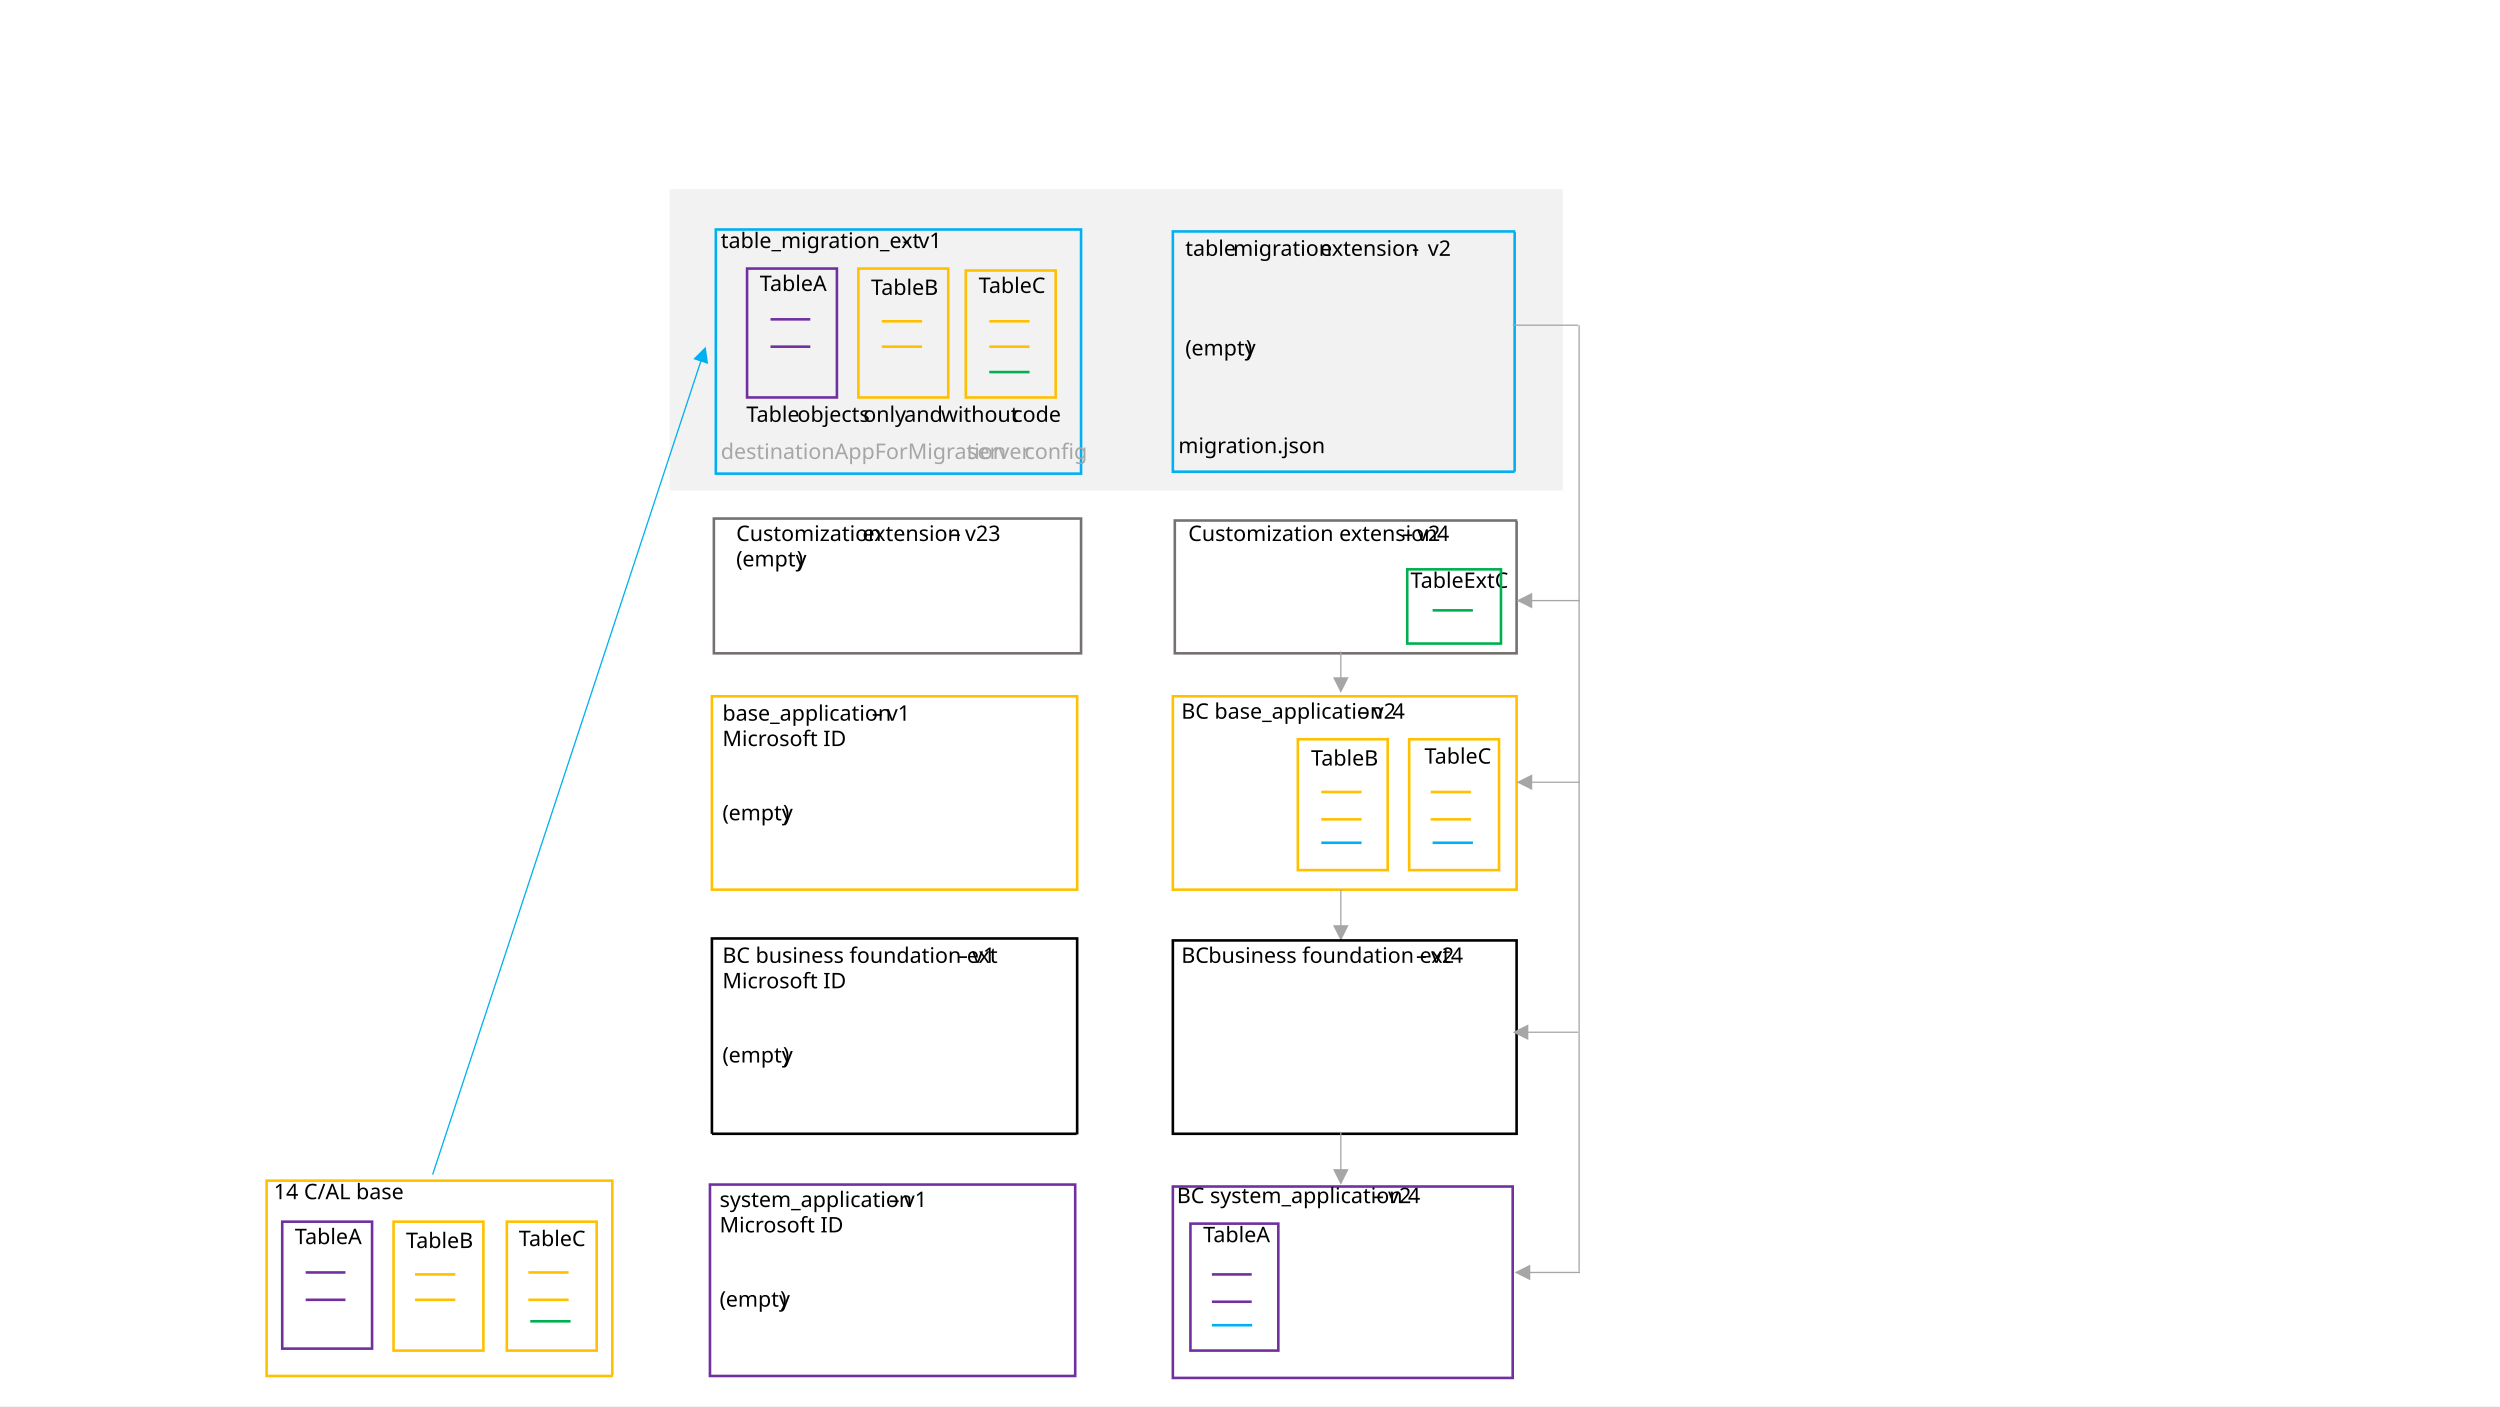
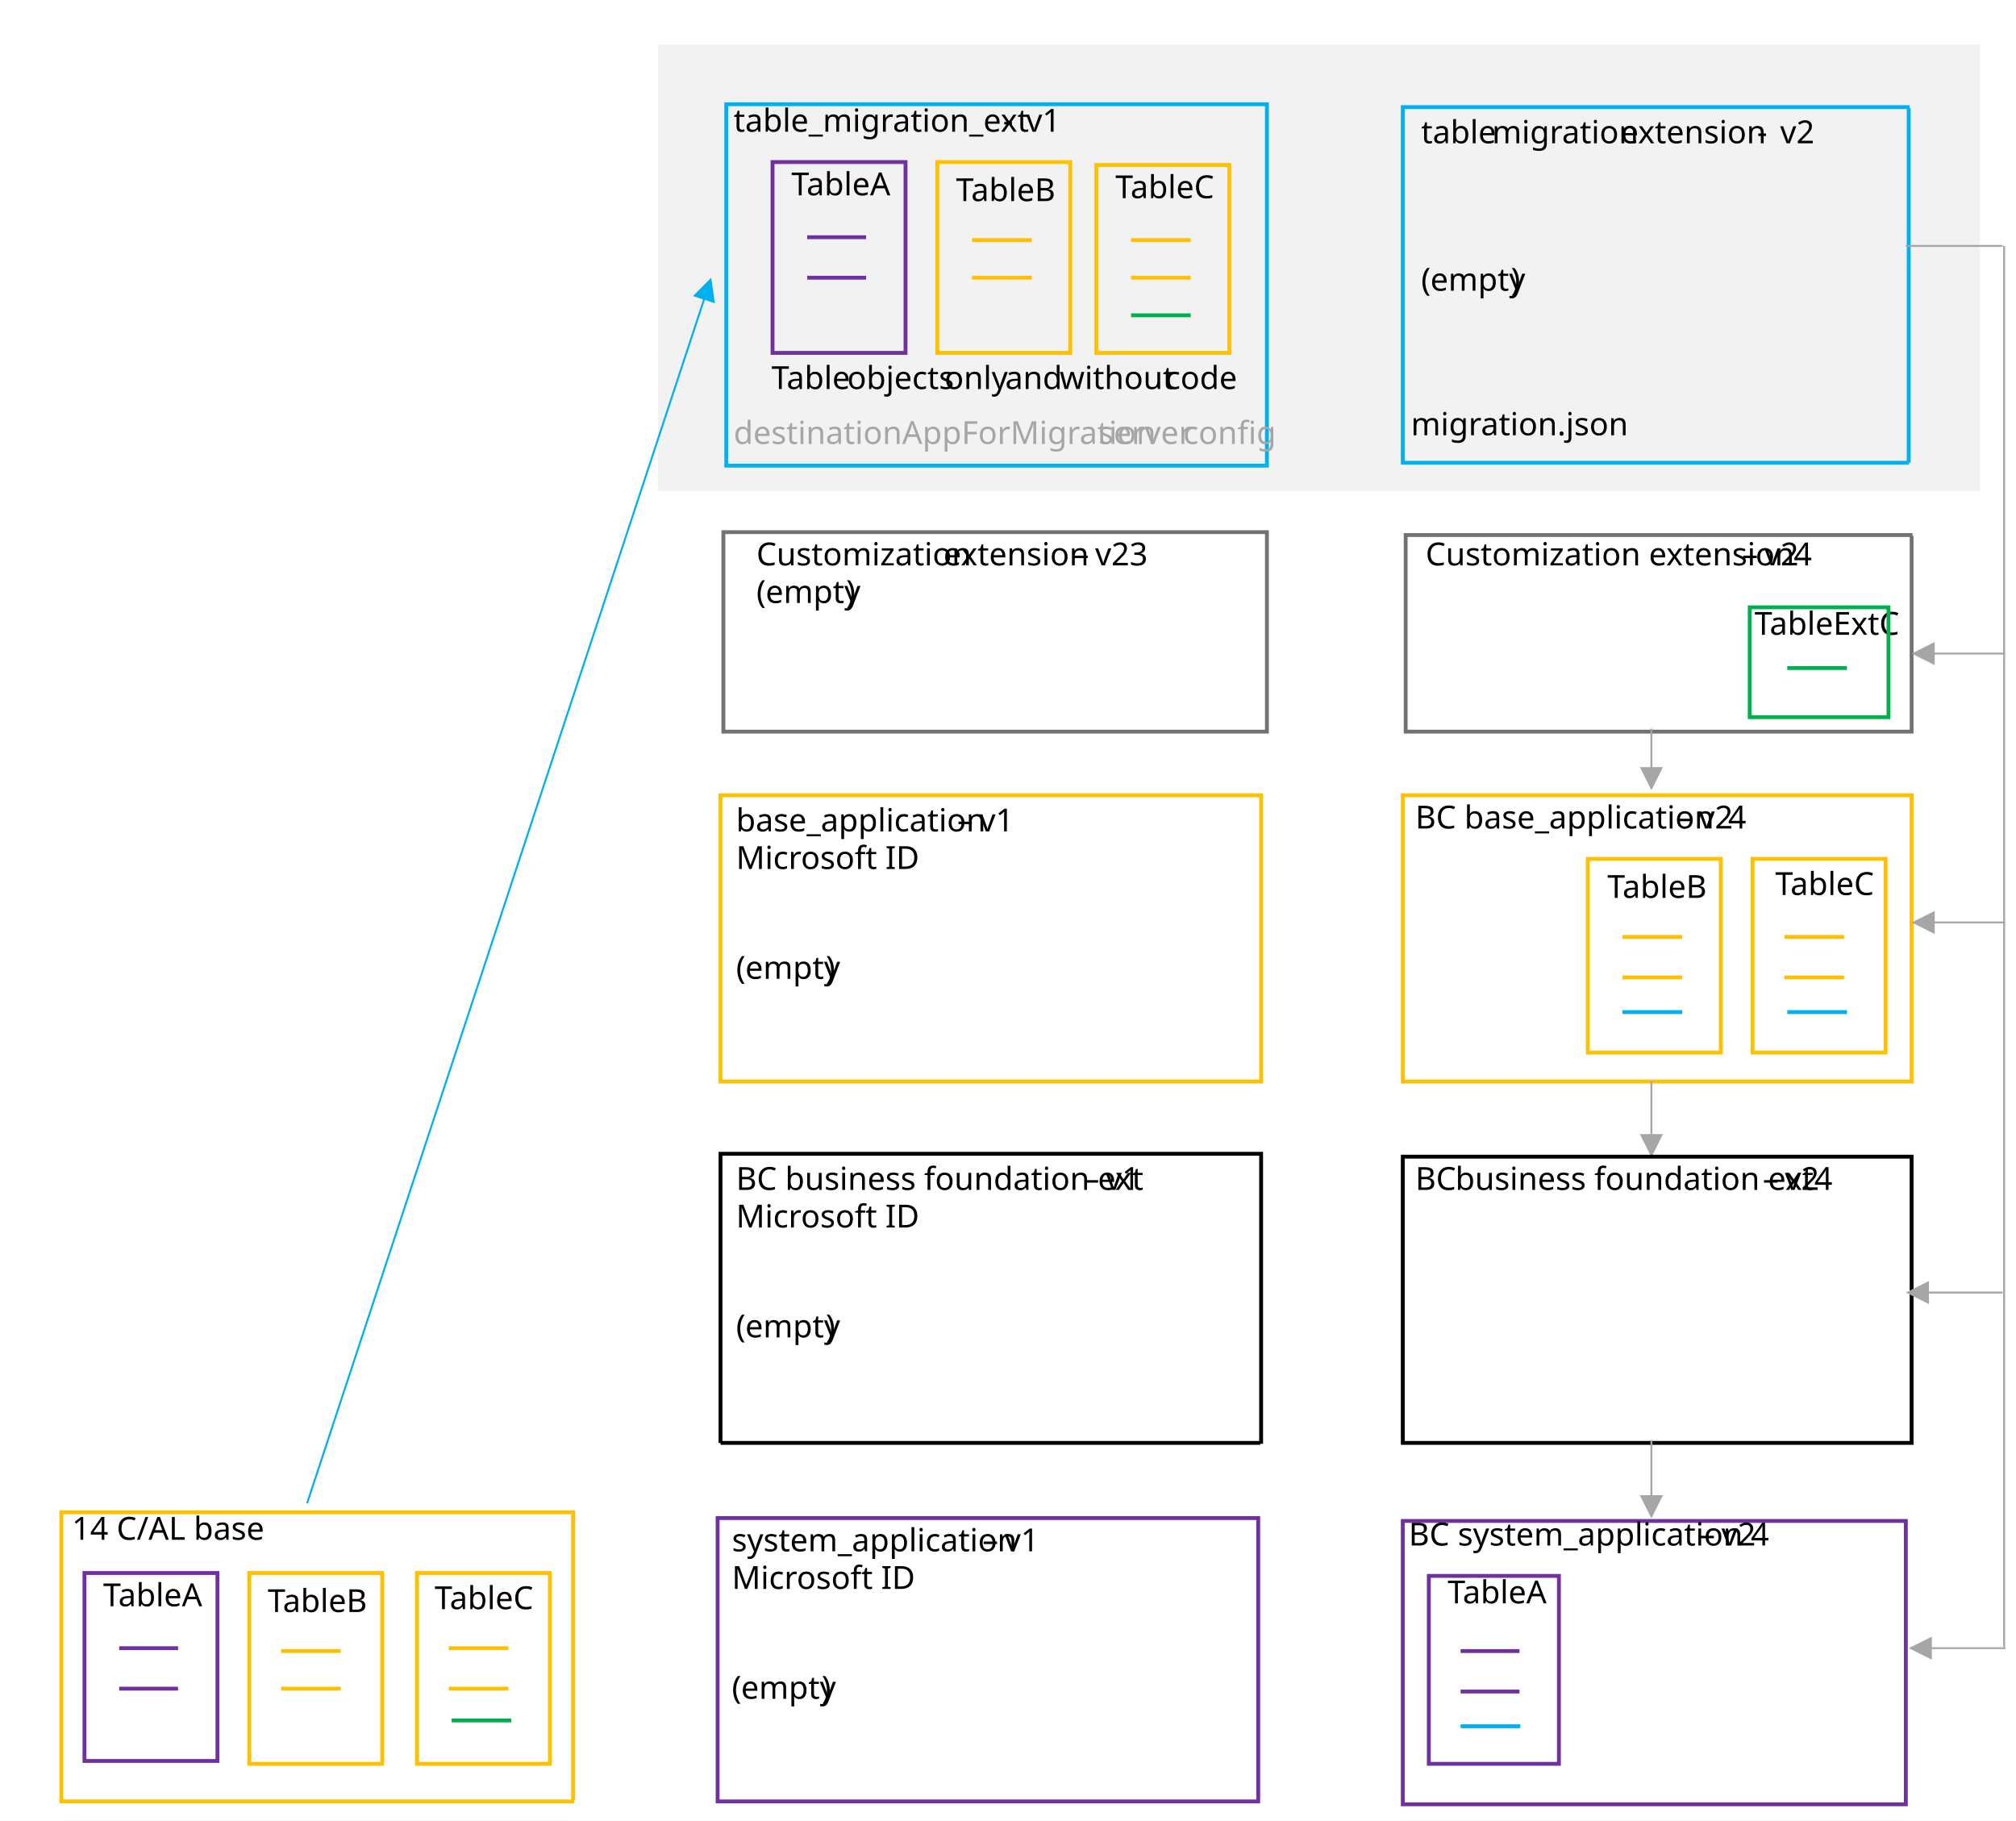
- <svg xmlns="http://www.w3.org/2000/svg" width="1280" height="720" overflow="hidden">
-   <g>
-     <rect x="0" y="0" width="1280" height="720" fill="#FFFFFF" />
-     <rect x="343.5" y="97.5" width="456" height="153" stroke="#F2F2F2" stroke-width="1.333" stroke-miterlimit="8" fill="#F2F2F2" />
-     <rect x="364.5" y="356.5" width="187" height="99" stroke="#FFC000" stroke-width="1.333" stroke-linecap="square" stroke-miterlimit="8" stroke-dasharray="4 1.333" fill="none" />
-     <rect x="600.5" y="607.5" width="174" height="98" stroke="#7030A0" stroke-width="1.333" stroke-linecap="square" stroke-miterlimit="8" stroke-dasharray="4 1.333" fill="none" />
-     <rect x="609.5" y="626.5" width="45" height="65" stroke="#7030A0" stroke-width="1.333" stroke-miterlimit="8" fill="none" />
-     <path d="M620.5 652.5 640.869 652.5" stroke="#7030A0" stroke-width="1.333" stroke-miterlimit="8" fill="none" fill-rule="evenodd" />
-     <path d="M620.5 666.5 640.869 666.5" stroke="#7030A0" stroke-width="1.333" stroke-miterlimit="8" fill="none" fill-rule="evenodd" />
-     <rect x="664.5" y="378.5" width="46" height="67" stroke="#FFC000" stroke-width="1.333" stroke-miterlimit="8" fill="none" />
-     <path d="M676.5 405.5 697.131 405.5" stroke="#FFC000" stroke-width="1.333" stroke-miterlimit="8" fill="none" fill-rule="evenodd" />
-     <path d="M676.5 419.5 697.131 419.5" stroke="#FFC000" stroke-width="1.333" stroke-miterlimit="8" fill="none" fill-rule="evenodd" />
-     <text font-family="Calibri,Calibri_MSFontService,sans-serif" font-weight="400" font-size="11" transform="translate(602.552 616)">BC system_application</text>
-     <text font-family="Calibri,Calibri_MSFontService,sans-serif" font-weight="400" font-size="11" transform="translate(703.052 616)">–</text>
-     <text font-family="Calibri,Calibri_MSFontService,sans-serif" font-weight="400" font-size="11" transform="translate(710.718 616)">v2</text>
-     <text font-family="Calibri,Calibri_MSFontService,sans-serif" font-weight="400" font-size="11" transform="translate(720.885 616)">4</text>
-     <rect x="600.5" y="356.5" width="176" height="99" stroke="#FFC000" stroke-width="1.333" stroke-linecap="square" stroke-miterlimit="8" stroke-dasharray="4 1.333" fill="none" />
-     <path d="M676.5 431.5 697.131 431.5" stroke="#00B0F0" stroke-width="1.333" stroke-miterlimit="8" fill="none" fill-rule="evenodd" />
-     <text font-family="Calibri,Calibri_MSFontService,sans-serif" font-weight="400" font-size="11" transform="translate(671.265 392)">TableB</text>
-     <text font-family="Calibri,Calibri_MSFontService,sans-serif" font-weight="400" font-size="11" transform="translate(616.013 636)">TableA</text>
-     <path d="M620.5 678.5 641.131 678.5" stroke="#00B0F0" stroke-width="1.333" stroke-miterlimit="8" fill="none" fill-rule="evenodd" />
-     <text font-family="Calibri,Calibri_MSFontService,sans-serif" font-weight="400" font-size="11" transform="translate(722.18 301)">TableExtC</text>
-     <rect x="721.5" y="378.5" width="46" height="67" stroke="#FFC000" stroke-width="1.333" stroke-miterlimit="8" fill="none" />
-     <path d="M732.5 405.5 753.131 405.5" stroke="#FFC000" stroke-width="1.333" stroke-miterlimit="8" fill="none" fill-rule="evenodd" />
-     <path d="M732.5 419.5 753.131 419.5" stroke="#FFC000" stroke-width="1.333" stroke-miterlimit="8" fill="none" fill-rule="evenodd" />
-     <text font-family="Calibri,Calibri_MSFontService,sans-serif" font-weight="400" font-size="11" transform="translate(729.344 391)">TableC</text>
-     <path d="M733.5 431.5 754.131 431.5" stroke="#00B0F0" stroke-width="1.333" stroke-miterlimit="8" fill="none" fill-rule="evenodd" />
-     <path d="M686.833 455.5 686.833 475.033 686.167 475.033 686.167 455.5ZM690.5 473.7 686.5 481.7 682.5 473.7Z" fill="#A6A6A6" />
-     <rect x="366.5" y="117.5" width="187" height="125" stroke="#00B0F0" stroke-width="1.333" stroke-linecap="square" stroke-miterlimit="8" stroke-dasharray="4 1.333" fill="none" />
-     <rect x="382.5" y="137.5" width="46" height="66" stroke="#7030A0" stroke-width="1.333" stroke-miterlimit="8" fill="none" />
-     <path d="M394.5 163.5 414.869 163.5" stroke="#7030A0" stroke-width="1.333" stroke-miterlimit="8" fill="none" fill-rule="evenodd" />
-     <path d="M394.5 177.5 414.869 177.5" stroke="#7030A0" stroke-width="1.333" stroke-miterlimit="8" fill="none" fill-rule="evenodd" />
-     <rect x="439.5" y="137.5" width="46" height="66" stroke="#FFC000" stroke-width="1.333" stroke-miterlimit="8" fill="none" />
-     <path d="M451.5 164.5 472.131 164.5" stroke="#FFC000" stroke-width="1.333" stroke-miterlimit="8" fill="none" fill-rule="evenodd" />
-     <path d="M451.5 177.5 472.131 177.5" stroke="#FFC000" stroke-width="1.333" stroke-miterlimit="8" fill="none" fill-rule="evenodd" />
-     <text font-family="Calibri,Calibri_MSFontService,sans-serif" font-weight="400" font-size="11" transform="translate(369.044 127)">table_migration_ext</text>
-     <text font-family="Calibri,Calibri_MSFontService,sans-serif" font-weight="400" font-size="11" transform="translate(462.211 127)">-</text>
-     <text font-family="Calibri,Calibri_MSFontService,sans-serif" font-weight="400" font-size="11" transform="translate(470.211 127)">v1</text>
-     <text font-family="Calibri,Calibri_MSFontService,sans-serif" font-weight="400" font-size="11" transform="translate(389.02 149)">TableA</text>
-     <text font-family="Calibri,Calibri_MSFontService,sans-serif" font-weight="400" font-size="11" transform="translate(445.967 151)">TableB</text>
-     <rect x="494.5" y="138.5" width="46" height="65" stroke="#FFC000" stroke-width="1.333" stroke-miterlimit="8" fill="none" />
-     <path d="M506.5 164.5 527.131 164.5" stroke="#FFC000" stroke-width="1.333" stroke-miterlimit="8" fill="none" fill-rule="evenodd" />
-     <path d="M506.5 177.5 527.131 177.5" stroke="#FFC000" stroke-width="1.333" stroke-miterlimit="8" fill="none" fill-rule="evenodd" />
-     <path d="M506.5 190.5 527.131 190.5" stroke="#00B050" stroke-width="1.333" stroke-miterlimit="8" fill="none" fill-rule="evenodd" />
-     <text font-family="Calibri,Calibri_MSFontService,sans-serif" font-weight="400" font-size="11" transform="translate(501.089 150)">TableC</text>
-     <text font-family="Calibri,Calibri_MSFontService,sans-serif" font-weight="400" font-size="11" transform="translate(603.311 232)">migration.json</text>
-     <path d="M0.317-0.104 138.018 417.463 137.385 417.672-0.317 0.104ZM141.084 415.05 139.79 423.9 133.486 417.556Z" fill="#00B0F0" transform="matrix(1 0 0 -1 221.5 601.4)" />
-     <text font-family="Calibri,Calibri_MSFontService,sans-serif" font-weight="400" font-size="11" transform="translate(382.14 216)">Table</text>
-     <text font-family="Calibri,Calibri_MSFontService,sans-serif" font-weight="400" font-size="11" transform="translate(408.307 216)">objects</text>
-     <text font-family="Calibri,Calibri_MSFontService,sans-serif" font-weight="400" font-size="11" transform="translate(441.974 216)">only</text>
-     <text font-family="Calibri,Calibri_MSFontService,sans-serif" font-weight="400" font-size="11" transform="translate(462.974 216)">and</text>
-     <text font-family="Calibri,Calibri_MSFontService,sans-serif" font-weight="400" font-size="11" transform="translate(481.807 216)">without</text>
-     <text font-family="Calibri,Calibri_MSFontService,sans-serif" font-weight="400" font-size="11" transform="translate(518.307 216)">code</text>
-     <rect x="600.5" y="118.5" width="175" height="123" stroke="#00B0F0" stroke-width="1.333" stroke-linecap="square" stroke-miterlimit="8" stroke-dasharray="4 1.333" fill="none" />
-     <rect x="363.5" y="606.5" width="187" height="98" stroke="#7030A0" stroke-width="1.333" stroke-linecap="square" stroke-miterlimit="8" stroke-dasharray="4 1.333" fill="none" />
-     <text font-family="Calibri,Calibri_MSFontService,sans-serif" font-weight="400" font-size="11" transform="translate(368.435 618)">system_application</text>
-     <text font-family="Calibri,Calibri_MSFontService,sans-serif" font-weight="400" font-size="11" transform="translate(455.101 618)">–</text>
-     <text font-family="Calibri,Calibri_MSFontService,sans-serif" font-weight="400" font-size="11" transform="translate(462.768 618)">v1</text>
-     <text font-family="Calibri,Calibri_MSFontService,sans-serif" font-weight="400" font-size="11" transform="translate(368.435 631)">Microsoft ID</text>
-     <text font-family="Calibri,Calibri_MSFontService,sans-serif" font-weight="400" font-size="11" transform="translate(368.435 669)">(</text>
-     <text font-family="Calibri,Calibri_MSFontService,sans-serif" font-weight="400" font-size="11" transform="translate(371.601 669)">empty</text>
-     <text font-family="Calibri,Calibri_MSFontService,sans-serif" font-weight="400" font-size="11" transform="translate(399.435 669)">)</text>
-     <text fill="#A6A6A6" font-family="Calibri,Calibri_MSFontService,sans-serif" font-weight="400" font-size="11" transform="translate(369.04 235)">destinationAppForMigration</text>
-     <text fill="#A6A6A6" font-family="Calibri,Calibri_MSFontService,sans-serif" font-weight="400" font-size="11" transform="translate(495.207 235)">server</text>
-     <text fill="#A6A6A6" font-family="Calibri,Calibri_MSFontService,sans-serif" font-weight="400" font-size="11" transform="translate(524.54 235)">config</text>
-     <rect x="136.5" y="604.5" width="177" height="100" stroke="#FFC000" stroke-width="1.333" stroke-linecap="square" stroke-miterlimit="8" stroke-dasharray="4 1.333" fill="none" />
-     <rect x="144.5" y="625.5" width="46" height="65" stroke="#7030A0" stroke-width="1.333" stroke-miterlimit="8" fill="none" />
-     <path d="M156.5 651.5 176.869 651.5" stroke="#7030A0" stroke-width="1.333" stroke-miterlimit="8" fill="none" fill-rule="evenodd" />
-     <path d="M156.5 665.5 176.869 665.5" stroke="#7030A0" stroke-width="1.333" stroke-miterlimit="8" fill="none" fill-rule="evenodd" />
-     <rect x="201.5" y="625.5" width="46" height="66" stroke="#FFC000" stroke-width="1.333" stroke-miterlimit="8" fill="none" />
-     <path d="M212.5 652.5 233.131 652.5" stroke="#FFC000" stroke-width="1.333" stroke-miterlimit="8" fill="none" fill-rule="evenodd" />
-     <path d="M212.5 665.5 233.131 665.5" stroke="#FFC000" stroke-width="1.333" stroke-miterlimit="8" fill="none" fill-rule="evenodd" />
-     <text font-family="Calibri,Calibri_MSFontService,sans-serif" font-weight="400" font-size="11" transform="translate(140.16 614)">14 C/AL base</text>
-     <text font-family="Calibri,Calibri_MSFontService,sans-serif" font-weight="400" font-size="11" transform="translate(150.971 637)">TableA</text>
-     <text font-family="Calibri,Calibri_MSFontService,sans-serif" font-weight="400" font-size="11" transform="translate(207.88 639)">TableB</text>
-     <rect x="259.5" y="625.5" width="46" height="66" stroke="#FFC000" stroke-width="1.333" stroke-miterlimit="8" fill="none" />
-     <path d="M270.5 651.5 291.131 651.5" stroke="#FFC000" stroke-width="1.333" stroke-miterlimit="8" fill="none" fill-rule="evenodd" />
-     <path d="M270.5 665.5 291.131 665.5" stroke="#FFC000" stroke-width="1.333" stroke-miterlimit="8" fill="none" fill-rule="evenodd" />
-     <path d="M271.5 676.5 292.131 676.5" stroke="#00B050" stroke-width="1.333" stroke-miterlimit="8" fill="none" fill-rule="evenodd" />
-     <text font-family="Calibri,Calibri_MSFontService,sans-serif" font-weight="400" font-size="11" transform="translate(265.616 638)">TableC</text>
-     <text font-family="Calibri,Calibri_MSFontService,sans-serif" font-weight="400" font-size="11" transform="translate(369.887 369)">base_application</text>
-     <text font-family="Calibri,Calibri_MSFontService,sans-serif" font-weight="400" font-size="11" transform="translate(446.387 369)">–</text>
-     <text font-family="Calibri,Calibri_MSFontService,sans-serif" font-weight="400" font-size="11" transform="translate(454.054 369)">v1</text>
-     <text font-family="Calibri,Calibri_MSFontService,sans-serif" font-weight="400" font-size="11" transform="translate(369.887 382)">Microsoft ID</text>
-     <text font-family="Calibri,Calibri_MSFontService,sans-serif" font-weight="400" font-size="11" transform="translate(369.887 420)">(</text>
-     <text font-family="Calibri,Calibri_MSFontService,sans-serif" font-weight="400" font-size="11" transform="translate(373.054 420)">empty</text>
-     <text font-family="Calibri,Calibri_MSFontService,sans-serif" font-weight="400" font-size="11" transform="translate(400.887 420)">)</text>
-     <text font-family="Calibri,Calibri_MSFontService,sans-serif" font-weight="400" font-size="11" transform="translate(606.863 131)">table</text>
-     <text font-family="Calibri,Calibri_MSFontService,sans-serif" font-weight="400" font-size="11" transform="translate(631.363 131)">migration</text>
-     <text font-family="Calibri,Calibri_MSFontService,sans-serif" font-weight="400" font-size="11" transform="translate(675.863 131)">extension</text>
-     <text font-family="Calibri,Calibri_MSFontService,sans-serif" font-weight="400" font-size="11" transform="translate(723.029 131)">-</text>
-     <text font-family="Calibri,Calibri_MSFontService,sans-serif" font-weight="400" font-size="11" transform="translate(731.029 131)">v2</text>
-     <text font-family="Calibri,Calibri_MSFontService,sans-serif" font-weight="400" font-size="11" transform="translate(606.863 182)">(</text>
-     <text font-family="Calibri,Calibri_MSFontService,sans-serif" font-weight="400" font-size="11" transform="translate(610.029 182)">empty</text>
-     <text font-family="Calibri,Calibri_MSFontService,sans-serif" font-weight="400" font-size="11" transform="translate(637.863 182)">)</text>
-     <text font-family="Calibri,Calibri_MSFontService,sans-serif" font-weight="400" font-size="11" transform="translate(604.835 368)">BC base_application</text>
-     <text font-family="Calibri,Calibri_MSFontService,sans-serif" font-weight="400" font-size="11" transform="translate(695.168 368)">–</text>
-     <text font-family="Calibri,Calibri_MSFontService,sans-serif" font-weight="400" font-size="11" transform="translate(702.835 368)">v2</text>
-     <text font-family="Calibri,Calibri_MSFontService,sans-serif" font-weight="400" font-size="11" transform="translate(713.001 368)">4</text>
-     <rect x="601.5" y="266.5" width="175" height="68" stroke="#767171" stroke-width="1.333" stroke-linecap="square" stroke-miterlimit="8" stroke-dasharray="4 1.333" fill="none" />
-     <rect x="720.5" y="291.5" width="48" height="38" stroke="#00B050" stroke-width="1.333" stroke-linecap="square" stroke-miterlimit="8" stroke-dasharray="4 1.333" fill="none" />
-     <path d="M733.5 312.5 754.131 312.5" stroke="#00B050" stroke-width="1.333" stroke-miterlimit="8" fill="none" fill-rule="evenodd" />
-     <text font-family="Calibri,Calibri_MSFontService,sans-serif" font-weight="400" font-size="11" transform="translate(608.386 277)">Customization extension</text>
-     <text font-family="Calibri,Calibri_MSFontService,sans-serif" font-weight="400" font-size="11" transform="translate(717.886 277)">–</text>
-     <text font-family="Calibri,Calibri_MSFontService,sans-serif" font-weight="400" font-size="11" transform="translate(725.553 277)">v2</text>
-     <text font-family="Calibri,Calibri_MSFontService,sans-serif" font-weight="400" font-size="11" transform="translate(735.72 277)">4</text>
-     <path d="M1.04552e-06-0.333 26.805-0.333 26.805 0.333-1.04552e-06 0.333ZM25.472-4 33.472 0 25.472 4Z" fill="#A6A6A6" transform="matrix(-1 0 0 1 808.972 651.5)" />
-     <path d="M1.08238e-06-0.333 25.666-0.333 25.666 0.333-1.08238e-06 0.333ZM24.332-4 32.332 0 24.332 4Z" fill="#A6A6A6" transform="matrix(-1 0 0 1 808.832 400.5)" />
-     <path d="M0 0 33.472 0" stroke="#A6A6A6" stroke-width="0.667" stroke-miterlimit="8" fill="none" fill-rule="evenodd" transform="matrix(-1 0 0 1 807.972 166.5)" />
-     <path d="M0 0 0 484.622" stroke="#A6A6A6" stroke-width="0.667" stroke-miterlimit="8" fill="none" fill-rule="evenodd" transform="matrix(1 0 0 -1 808.5 651.122)" />
-     <path d="M686.833 333.5 686.833 348.104 686.167 348.104 686.167 333.5ZM690.5 346.771 686.5 354.771 682.5 346.771Z" fill="#A6A6A6" />
-     <rect x="365.5" y="265.5" width="188" height="69" stroke="#767171" stroke-width="1.333" stroke-linecap="square" stroke-miterlimit="8" stroke-dasharray="4 1.333" fill="none" />
-     <text font-family="Calibri,Calibri_MSFontService,sans-serif" font-weight="400" font-size="11" transform="translate(376.926 277)">Customization</text>
-     <text font-family="Calibri,Calibri_MSFontService,sans-serif" font-weight="400" font-size="11" transform="translate(441.593 277)">extension</text>
-     <text font-family="Calibri,Calibri_MSFontService,sans-serif" font-weight="400" font-size="11" transform="translate(486.426 277)">–</text>
-     <text font-family="Calibri,Calibri_MSFontService,sans-serif" font-weight="400" font-size="11" transform="translate(494.093 277)">v23</text>
-     <text font-family="Calibri,Calibri_MSFontService,sans-serif" font-weight="400" font-size="11" transform="translate(376.926 290)">(</text>
-     <text font-family="Calibri,Calibri_MSFontService,sans-serif" font-weight="400" font-size="11" transform="translate(380.093 290)">empty</text>
-     <text font-family="Calibri,Calibri_MSFontService,sans-serif" font-weight="400" font-size="11" transform="translate(407.926 290)">)</text>
-     <path d="M1.08238e-06-0.333 25.666-0.333 25.666 0.333-1.08238e-06 0.333ZM24.332-4 32.332 0 24.332 4Z" fill="#A6A6A6" transform="matrix(-1 0 0 1 808.832 307.5)" />
-     <rect x="364.5" y="480.5" width="187" height="100" stroke="#000000" stroke-width="1.333" stroke-linecap="square" stroke-miterlimit="8" stroke-dasharray="4 1.333" fill="none" />
-     <rect x="600.5" y="481.5" width="176" height="99" stroke="#000000" stroke-width="1.333" stroke-linecap="square" stroke-miterlimit="8" stroke-dasharray="4 1.333" fill="none" />
-     <text font-family="Calibri,Calibri_MSFontService,sans-serif" font-weight="400" font-size="11" transform="translate(369.887 493)">BC business foundation ext</text>
-     <text font-family="Calibri,Calibri_MSFontService,sans-serif" font-weight="400" font-size="11" transform="translate(490.054 493)">–</text>
-     <text font-family="Calibri,Calibri_MSFontService,sans-serif" font-weight="400" font-size="11" transform="translate(497.721 493)">v1</text>
-     <text font-family="Calibri,Calibri_MSFontService,sans-serif" font-weight="400" font-size="11" transform="translate(369.887 506)">Microsoft ID</text>
-     <text font-family="Calibri,Calibri_MSFontService,sans-serif" font-weight="400" font-size="11" transform="translate(369.887 544)">(</text>
-     <text font-family="Calibri,Calibri_MSFontService,sans-serif" font-weight="400" font-size="11" transform="translate(373.054 544)">empty</text>
-     <text font-family="Calibri,Calibri_MSFontService,sans-serif" font-weight="400" font-size="11" transform="translate(400.887 544)">)</text>
-     <text font-family="Calibri,Calibri_MSFontService,sans-serif" font-weight="400" font-size="11" transform="translate(604.835 493)">BC</text>
-     <text font-family="Calibri,Calibri_MSFontService,sans-serif" font-weight="400" font-size="11" transform="translate(618.668 493)">business foundation ext</text>
-     <text font-family="Calibri,Calibri_MSFontService,sans-serif" font-weight="400" font-size="11" transform="translate(725.001 493)">–</text>
-     <text font-family="Calibri,Calibri_MSFontService,sans-serif" font-weight="400" font-size="11" transform="translate(732.668 493)">v2</text>
-     <text font-family="Calibri,Calibri_MSFontService,sans-serif" font-weight="400" font-size="11" transform="translate(742.835 493)">4</text>
-     <path d="M1.04552e-06-0.333 26.805-0.333 26.805 0.333-1.04552e-06 0.333ZM25.472-4 33.472 0 25.472 4Z" fill="#A6A6A6" transform="matrix(-1 0 0 1 807.972 528.5)" />
-     <path d="M686.833 579.5 686.833 599.927 686.167 599.927 686.167 579.5ZM690.5 598.594 686.5 606.594 682.5 598.594Z" fill="#A6A6A6" />
+ <svg xmlns="http://www.w3.org/2000/svg" width="697.327" height="629.662" overflow="hidden" version="1.1" id="svg98">
+   <defs id="defs98">
+     <clipPath clipPathUnits="userSpaceOnUse" id="clipPath98">
+       <rect style="fill:none" id="rect99" width="697.327" height="629.662" x="115.281" y="81.449" />
+     </clipPath>
+   </defs>
+   <g id="g98" clip-path="url(#clipPath98)" transform="translate(-115.2815,-81.44885)">
+     <rect x="0" y="0" width="1280" height="720" fill="#ffffff" id="rect1" />
+     <rect x="343.5" y="97.5" width="456" height="153" stroke="#f2f2f2" stroke-width="1.333" stroke-miterlimit="8" fill="#f2f2f2" id="rect2" />
+     <rect x="364.5" y="356.5" width="187" height="99" stroke="#ffc000" stroke-width="1.333" stroke-linecap="square" stroke-miterlimit="8" stroke-dasharray="4, 1.333" fill="none" id="rect3" />
+     <rect x="600.5" y="607.5" width="174" height="98" stroke="#7030a0" stroke-width="1.333" stroke-linecap="square" stroke-miterlimit="8" stroke-dasharray="4, 1.333" fill="none" id="rect4" />
+     <rect x="609.5" y="626.5" width="45" height="65" stroke="#7030a0" stroke-width="1.333" stroke-miterlimit="8" fill="none" id="rect5" />
+     <path d="m 620.5,652.5 h 20.369" stroke="#7030a0" stroke-width="1.333" stroke-miterlimit="8" fill="none" fill-rule="evenodd" id="path5" />
+     <path d="m 620.5,666.5 h 20.369" stroke="#7030a0" stroke-width="1.333" stroke-miterlimit="8" fill="none" fill-rule="evenodd" id="path6" />
+     <rect x="664.5" y="378.5" width="46" height="67" stroke="#ffc000" stroke-width="1.333" stroke-miterlimit="8" fill="none" id="rect6" />
+     <path d="m 676.5,405.5 h 20.631" stroke="#ffc000" stroke-width="1.333" stroke-miterlimit="8" fill="none" fill-rule="evenodd" id="path7" />
+     <path d="m 676.5,419.5 h 20.631" stroke="#ffc000" stroke-width="1.333" stroke-miterlimit="8" fill="none" fill-rule="evenodd" id="path8" />
+     <text font-family="Calibri, Calibri_MSFontService, sans-serif" font-weight="400" font-size="11px" transform="translate(602.552,616)" id="text8">BC system_application</text>
+     <text font-family="Calibri, Calibri_MSFontService, sans-serif" font-weight="400" font-size="11px" transform="translate(703.052,616)" id="text9">–</text>
+     <text font-family="Calibri, Calibri_MSFontService, sans-serif" font-weight="400" font-size="11px" transform="translate(710.718,616)" id="text10">v2</text>
+     <text font-family="Calibri, Calibri_MSFontService, sans-serif" font-weight="400" font-size="11px" transform="translate(720.885,616)" id="text11">4</text>
+     <rect x="600.5" y="356.5" width="176" height="99" stroke="#ffc000" stroke-width="1.333" stroke-linecap="square" stroke-miterlimit="8" stroke-dasharray="4, 1.333" fill="none" id="rect11" />
+     <path d="m 676.5,431.5 h 20.631" stroke="#00b0f0" stroke-width="1.333" stroke-miterlimit="8" fill="none" fill-rule="evenodd" id="path11" />
+     <text font-family="Calibri, Calibri_MSFontService, sans-serif" font-weight="400" font-size="11px" transform="translate(671.265,392)" id="text12">TableB</text>
+     <text font-family="Calibri, Calibri_MSFontService, sans-serif" font-weight="400" font-size="11px" transform="translate(616.013,636)" id="text13">TableA</text>
+     <path d="m 620.5,678.5 h 20.631" stroke="#00b0f0" stroke-width="1.333" stroke-miterlimit="8" fill="none" fill-rule="evenodd" id="path13" />
+     <text font-family="Calibri, Calibri_MSFontService, sans-serif" font-weight="400" font-size="11px" transform="translate(722.18,301)" id="text14">TableExtC</text>
+     <rect x="721.5" y="378.5" width="46" height="67" stroke="#ffc000" stroke-width="1.333" stroke-miterlimit="8" fill="none" id="rect14" />
+     <path d="m 732.5,405.5 h 20.631" stroke="#ffc000" stroke-width="1.333" stroke-miterlimit="8" fill="none" fill-rule="evenodd" id="path14" />
+     <path d="m 732.5,419.5 h 20.631" stroke="#ffc000" stroke-width="1.333" stroke-miterlimit="8" fill="none" fill-rule="evenodd" id="path15" />
+     <text font-family="Calibri, Calibri_MSFontService, sans-serif" font-weight="400" font-size="11px" transform="translate(729.344,391)" id="text15">TableC</text>
+     <path d="m 733.5,431.5 h 20.631" stroke="#00b0f0" stroke-width="1.333" stroke-miterlimit="8" fill="none" fill-rule="evenodd" id="path16" />
+     <path d="m 686.833,455.5 v 19.533 h -0.666 V 455.5 Z m 3.667,18.2 -4,8 -4,-8 z" fill="#a6a6a6" id="path17" />
+     <rect x="366.5" y="117.5" width="187" height="125" stroke="#00b0f0" stroke-width="1.333" stroke-linecap="square" stroke-miterlimit="8" stroke-dasharray="4, 1.333" fill="none" id="rect17" />
+     <rect x="382.5" y="137.5" width="46" height="66" stroke="#7030a0" stroke-width="1.333" stroke-miterlimit="8" fill="none" id="rect18" />
+     <path d="m 394.5,163.5 h 20.369" stroke="#7030a0" stroke-width="1.333" stroke-miterlimit="8" fill="none" fill-rule="evenodd" id="path18" />
+     <path d="m 394.5,177.5 h 20.369" stroke="#7030a0" stroke-width="1.333" stroke-miterlimit="8" fill="none" fill-rule="evenodd" id="path19" />
+     <rect x="439.5" y="137.5" width="46" height="66" stroke="#ffc000" stroke-width="1.333" stroke-miterlimit="8" fill="none" id="rect19" />
+     <path d="m 451.5,164.5 h 20.631" stroke="#ffc000" stroke-width="1.333" stroke-miterlimit="8" fill="none" fill-rule="evenodd" id="path20" />
+     <path d="m 451.5,177.5 h 20.631" stroke="#ffc000" stroke-width="1.333" stroke-miterlimit="8" fill="none" fill-rule="evenodd" id="path21" />
+     <text font-family="Calibri, Calibri_MSFontService, sans-serif" font-weight="400" font-size="11px" transform="translate(369.044,127)" id="text21">table_migration_ext</text>
+     <text font-family="Calibri, Calibri_MSFontService, sans-serif" font-weight="400" font-size="11px" transform="translate(462.211,127)" id="text22">-</text>
+     <text font-family="Calibri, Calibri_MSFontService, sans-serif" font-weight="400" font-size="11px" transform="translate(470.211,127)" id="text23">v1</text>
+     <text font-family="Calibri, Calibri_MSFontService, sans-serif" font-weight="400" font-size="11px" transform="translate(389.02,149)" id="text24">TableA</text>
+     <text font-family="Calibri, Calibri_MSFontService, sans-serif" font-weight="400" font-size="11px" transform="translate(445.967,151)" id="text25">TableB</text>
+     <rect x="494.5" y="138.5" width="46" height="65" stroke="#ffc000" stroke-width="1.333" stroke-miterlimit="8" fill="none" id="rect25" />
+     <path d="m 506.5,164.5 h 20.631" stroke="#ffc000" stroke-width="1.333" stroke-miterlimit="8" fill="none" fill-rule="evenodd" id="path25" />
+     <path d="m 506.5,177.5 h 20.631" stroke="#ffc000" stroke-width="1.333" stroke-miterlimit="8" fill="none" fill-rule="evenodd" id="path26" />
+     <path d="m 506.5,190.5 h 20.631" stroke="#00b050" stroke-width="1.333" stroke-miterlimit="8" fill="none" fill-rule="evenodd" id="path27" />
+     <text font-family="Calibri, Calibri_MSFontService, sans-serif" font-weight="400" font-size="11px" transform="translate(501.089,150)" id="text27">TableC</text>
+     <text font-family="Calibri, Calibri_MSFontService, sans-serif" font-weight="400" font-size="11px" transform="translate(603.311,232)" id="text28">migration.json</text>
+     <path d="M 0.317,-0.104 138.018,417.463 137.385,417.672 -0.317,0.104 Z M 141.084,415.05 l -1.294,8.85 -6.304,-6.344 z" fill="#00b0f0" transform="matrix(1,0,0,-1,221.5,601.4)" id="path28" />
+     <text font-family="Calibri, Calibri_MSFontService, sans-serif" font-weight="400" font-size="11px" transform="translate(382.14,216)" id="text29">Table</text>
+     <text font-family="Calibri, Calibri_MSFontService, sans-serif" font-weight="400" font-size="11px" transform="translate(408.307,216)" id="text30">objects</text>
+     <text font-family="Calibri, Calibri_MSFontService, sans-serif" font-weight="400" font-size="11px" transform="translate(441.974,216)" id="text31">only</text>
+     <text font-family="Calibri, Calibri_MSFontService, sans-serif" font-weight="400" font-size="11px" transform="translate(462.974,216)" id="text32">and</text>
+     <text font-family="Calibri, Calibri_MSFontService, sans-serif" font-weight="400" font-size="11px" transform="translate(481.807,216)" id="text33">without</text>
+     <text font-family="Calibri, Calibri_MSFontService, sans-serif" font-weight="400" font-size="11px" transform="translate(518.307,216)" id="text34">code</text>
+     <rect x="600.5" y="118.5" width="175" height="123" stroke="#00b0f0" stroke-width="1.333" stroke-linecap="square" stroke-miterlimit="8" stroke-dasharray="4, 1.333" fill="none" id="rect34" />
+     <rect x="363.5" y="606.5" width="187" height="98" stroke="#7030a0" stroke-width="1.333" stroke-linecap="square" stroke-miterlimit="8" stroke-dasharray="4, 1.333" fill="none" id="rect35" />
+     <text font-family="Calibri, Calibri_MSFontService, sans-serif" font-weight="400" font-size="11px" transform="translate(368.435,618)" id="text35">system_application</text>
+     <text font-family="Calibri, Calibri_MSFontService, sans-serif" font-weight="400" font-size="11px" transform="translate(455.101,618)" id="text36">–</text>
+     <text font-family="Calibri, Calibri_MSFontService, sans-serif" font-weight="400" font-size="11px" transform="translate(462.768,618)" id="text37">v1</text>
+     <text font-family="Calibri, Calibri_MSFontService, sans-serif" font-weight="400" font-size="11px" transform="translate(368.435,631)" id="text38">Microsoft ID</text>
+     <text font-family="Calibri, Calibri_MSFontService, sans-serif" font-weight="400" font-size="11px" transform="translate(368.435,669)" id="text39">(</text>
+     <text font-family="Calibri, Calibri_MSFontService, sans-serif" font-weight="400" font-size="11px" transform="translate(371.601,669)" id="text40">empty</text>
+     <text font-family="Calibri, Calibri_MSFontService, sans-serif" font-weight="400" font-size="11px" transform="translate(399.435,669)" id="text41">)</text>
+     <text fill="#a6a6a6" font-family="Calibri, Calibri_MSFontService, sans-serif" font-weight="400" font-size="11px" transform="translate(369.04,235)" id="text42">destinationAppForMigration</text>
+     <text fill="#a6a6a6" font-family="Calibri, Calibri_MSFontService, sans-serif" font-weight="400" font-size="11px" transform="translate(495.207,235)" id="text43">server</text>
+     <text fill="#a6a6a6" font-family="Calibri, Calibri_MSFontService, sans-serif" font-weight="400" font-size="11px" transform="translate(524.54,235)" id="text44">config</text>
+     <rect x="136.5" y="604.5" width="177" height="100" stroke="#ffc000" stroke-width="1.333" stroke-linecap="square" stroke-miterlimit="8" stroke-dasharray="4, 1.333" fill="none" id="rect44" />
+     <rect x="144.5" y="625.5" width="46" height="65" stroke="#7030a0" stroke-width="1.333" stroke-miterlimit="8" fill="none" id="rect45" />
+     <path d="m 156.5,651.5 h 20.369" stroke="#7030a0" stroke-width="1.333" stroke-miterlimit="8" fill="none" fill-rule="evenodd" id="path45" />
+     <path d="m 156.5,665.5 h 20.369" stroke="#7030a0" stroke-width="1.333" stroke-miterlimit="8" fill="none" fill-rule="evenodd" id="path46" />
+     <rect x="201.5" y="625.5" width="46" height="66" stroke="#ffc000" stroke-width="1.333" stroke-miterlimit="8" fill="none" id="rect46" />
+     <path d="m 212.5,652.5 h 20.631" stroke="#ffc000" stroke-width="1.333" stroke-miterlimit="8" fill="none" fill-rule="evenodd" id="path47" />
+     <path d="m 212.5,665.5 h 20.631" stroke="#ffc000" stroke-width="1.333" stroke-miterlimit="8" fill="none" fill-rule="evenodd" id="path48" />
+     <text font-family="Calibri, Calibri_MSFontService, sans-serif" font-weight="400" font-size="11px" transform="translate(140.16,614)" id="text48">14 C/AL base</text>
+     <text font-family="Calibri, Calibri_MSFontService, sans-serif" font-weight="400" font-size="11px" transform="translate(150.971,637)" id="text49">TableA</text>
+     <text font-family="Calibri, Calibri_MSFontService, sans-serif" font-weight="400" font-size="11px" transform="translate(207.88,639)" id="text50">TableB</text>
+     <rect x="259.5" y="625.5" width="46" height="66" stroke="#ffc000" stroke-width="1.333" stroke-miterlimit="8" fill="none" id="rect50" />
+     <path d="m 270.5,651.5 h 20.631" stroke="#ffc000" stroke-width="1.333" stroke-miterlimit="8" fill="none" fill-rule="evenodd" id="path50" />
+     <path d="m 270.5,665.5 h 20.631" stroke="#ffc000" stroke-width="1.333" stroke-miterlimit="8" fill="none" fill-rule="evenodd" id="path51" />
+     <path d="m 271.5,676.5 h 20.631" stroke="#00b050" stroke-width="1.333" stroke-miterlimit="8" fill="none" fill-rule="evenodd" id="path52" />
+     <text font-family="Calibri, Calibri_MSFontService, sans-serif" font-weight="400" font-size="11px" transform="translate(265.616,638)" id="text52">TableC</text>
+     <text font-family="Calibri, Calibri_MSFontService, sans-serif" font-weight="400" font-size="11px" transform="translate(369.887,369)" id="text53">base_application</text>
+     <text font-family="Calibri, Calibri_MSFontService, sans-serif" font-weight="400" font-size="11px" transform="translate(446.387,369)" id="text54">–</text>
+     <text font-family="Calibri, Calibri_MSFontService, sans-serif" font-weight="400" font-size="11px" transform="translate(454.054,369)" id="text55">v1</text>
+     <text font-family="Calibri, Calibri_MSFontService, sans-serif" font-weight="400" font-size="11px" transform="translate(369.887,382)" id="text56">Microsoft ID</text>
+     <text font-family="Calibri, Calibri_MSFontService, sans-serif" font-weight="400" font-size="11px" transform="translate(369.887,420)" id="text57">(</text>
+     <text font-family="Calibri, Calibri_MSFontService, sans-serif" font-weight="400" font-size="11px" transform="translate(373.054,420)" id="text58">empty</text>
+     <text font-family="Calibri, Calibri_MSFontService, sans-serif" font-weight="400" font-size="11px" transform="translate(400.887,420)" id="text59">)</text>
+     <text font-family="Calibri, Calibri_MSFontService, sans-serif" font-weight="400" font-size="11px" transform="translate(606.863,131)" id="text60">table</text>
+     <text font-family="Calibri, Calibri_MSFontService, sans-serif" font-weight="400" font-size="11px" transform="translate(631.363,131)" id="text61">migration</text>
+     <text font-family="Calibri, Calibri_MSFontService, sans-serif" font-weight="400" font-size="11px" transform="translate(675.863,131)" id="text62">extension</text>
+     <text font-family="Calibri, Calibri_MSFontService, sans-serif" font-weight="400" font-size="11px" transform="translate(723.029,131)" id="text63">-</text>
+     <text font-family="Calibri, Calibri_MSFontService, sans-serif" font-weight="400" font-size="11px" transform="translate(731.029,131)" id="text64">v2</text>
+     <text font-family="Calibri, Calibri_MSFontService, sans-serif" font-weight="400" font-size="11px" transform="translate(606.863,182)" id="text65">(</text>
+     <text font-family="Calibri, Calibri_MSFontService, sans-serif" font-weight="400" font-size="11px" transform="translate(610.029,182)" id="text66">empty</text>
+     <text font-family="Calibri, Calibri_MSFontService, sans-serif" font-weight="400" font-size="11px" transform="translate(637.863,182)" id="text67">)</text>
+     <text font-family="Calibri, Calibri_MSFontService, sans-serif" font-weight="400" font-size="11px" transform="translate(604.835,368)" id="text68">BC base_application</text>
+     <text font-family="Calibri, Calibri_MSFontService, sans-serif" font-weight="400" font-size="11px" transform="translate(695.168,368)" id="text69">–</text>
+     <text font-family="Calibri, Calibri_MSFontService, sans-serif" font-weight="400" font-size="11px" transform="translate(702.835,368)" id="text70">v2</text>
+     <text font-family="Calibri, Calibri_MSFontService, sans-serif" font-weight="400" font-size="11px" transform="translate(713.001,368)" id="text71">4</text>
+     <rect x="601.5" y="266.5" width="175" height="68" stroke="#767171" stroke-width="1.333" stroke-linecap="square" stroke-miterlimit="8" stroke-dasharray="4, 1.333" fill="none" id="rect71" />
+     <rect x="720.5" y="291.5" width="48" height="38" stroke="#00b050" stroke-width="1.333" stroke-linecap="square" stroke-miterlimit="8" stroke-dasharray="4, 1.333" fill="none" id="rect72" />
+     <path d="m 733.5,312.5 h 20.631" stroke="#00b050" stroke-width="1.333" stroke-miterlimit="8" fill="none" fill-rule="evenodd" id="path72" />
+     <text font-family="Calibri, Calibri_MSFontService, sans-serif" font-weight="400" font-size="11px" transform="translate(608.386,277)" id="text72">Customization extension</text>
+     <text font-family="Calibri, Calibri_MSFontService, sans-serif" font-weight="400" font-size="11px" transform="translate(717.886,277)" id="text73">–</text>
+     <text font-family="Calibri, Calibri_MSFontService, sans-serif" font-weight="400" font-size="11px" transform="translate(725.553,277)" id="text74">v2</text>
+     <text font-family="Calibri, Calibri_MSFontService, sans-serif" font-weight="400" font-size="11px" transform="translate(735.72,277)" id="text75">4</text>
+     <path d="M 1.04552e-6,-0.333 26.805,-0.333 V 0.333 L -1.04552e-6,0.333 Z M 25.472,-4 l 8,4 -8,4 z" fill="#a6a6a6" transform="matrix(-1,0,0,1,808.972,651.5)" id="path75" />
+     <path d="M 1.08238e-6,-0.333 25.666,-0.333 V 0.333 L -1.08238e-6,0.333 Z M 24.332,-4 l 8,4 -8,4 z" fill="#a6a6a6" transform="matrix(-1,0,0,1,808.832,400.5)" id="path76" />
+     <path d="M 0,0 33.472,1.04987e-4" stroke="#a6a6a6" stroke-width="0.667" stroke-miterlimit="8" fill="none" fill-rule="evenodd" transform="matrix(-1,0,0,1,807.972,166.5)" id="path77" />
+     <path d="M 0,0 1.04987e-4,484.622" stroke="#a6a6a6" stroke-width="0.667" stroke-miterlimit="8" fill="none" fill-rule="evenodd" transform="matrix(1,0,0,-1,808.5,651.122)" id="path78" />
+     <path d="m 686.833,333.5 v 14.604 h -0.666 V 333.5 Z m 3.667,13.271 -4,8 -4,-8 z" fill="#a6a6a6" id="path79" />
+     <rect x="365.5" y="265.5" width="188" height="69" stroke="#767171" stroke-width="1.333" stroke-linecap="square" stroke-miterlimit="8" stroke-dasharray="4, 1.333" fill="none" id="rect79" />
+     <text font-family="Calibri, Calibri_MSFontService, sans-serif" font-weight="400" font-size="11px" transform="translate(376.926,277)" id="text79">Customization</text>
+     <text font-family="Calibri, Calibri_MSFontService, sans-serif" font-weight="400" font-size="11px" transform="translate(441.593,277)" id="text80">extension</text>
+     <text font-family="Calibri, Calibri_MSFontService, sans-serif" font-weight="400" font-size="11px" transform="translate(486.426,277)" id="text81">–</text>
+     <text font-family="Calibri, Calibri_MSFontService, sans-serif" font-weight="400" font-size="11px" transform="translate(494.093,277)" id="text82">v23</text>
+     <text font-family="Calibri, Calibri_MSFontService, sans-serif" font-weight="400" font-size="11px" transform="translate(376.926,290)" id="text83">(</text>
+     <text font-family="Calibri, Calibri_MSFontService, sans-serif" font-weight="400" font-size="11px" transform="translate(380.093,290)" id="text84">empty</text>
+     <text font-family="Calibri, Calibri_MSFontService, sans-serif" font-weight="400" font-size="11px" transform="translate(407.926,290)" id="text85">)</text>
+     <path d="M 1.08238e-6,-0.333 25.666,-0.333 V 0.333 L -1.08238e-6,0.333 Z M 24.332,-4 l 8,4 -8,4 z" fill="#a6a6a6" transform="matrix(-1,0,0,1,808.832,307.5)" id="path85" />
+     <rect x="364.5" y="480.5" width="187" height="100" stroke="#000000" stroke-width="1.333" stroke-linecap="square" stroke-miterlimit="8" stroke-dasharray="4, 1.333" fill="none" id="rect85" />
+     <rect x="600.5" y="481.5" width="176" height="99" stroke="#000000" stroke-width="1.333" stroke-linecap="square" stroke-miterlimit="8" stroke-dasharray="4, 1.333" fill="none" id="rect86" />
+     <text font-family="Calibri, Calibri_MSFontService, sans-serif" font-weight="400" font-size="11px" transform="translate(369.887,493)" id="text86">BC business foundation ext</text>
+     <text font-family="Calibri, Calibri_MSFontService, sans-serif" font-weight="400" font-size="11px" transform="translate(490.054,493)" id="text87">–</text>
+     <text font-family="Calibri, Calibri_MSFontService, sans-serif" font-weight="400" font-size="11px" transform="translate(497.721,493)" id="text88">v1</text>
+     <text font-family="Calibri, Calibri_MSFontService, sans-serif" font-weight="400" font-size="11px" transform="translate(369.887,506)" id="text89">Microsoft ID</text>
+     <text font-family="Calibri, Calibri_MSFontService, sans-serif" font-weight="400" font-size="11px" transform="translate(369.887,544)" id="text90">(</text>
+     <text font-family="Calibri, Calibri_MSFontService, sans-serif" font-weight="400" font-size="11px" transform="translate(373.054,544)" id="text91">empty</text>
+     <text font-family="Calibri, Calibri_MSFontService, sans-serif" font-weight="400" font-size="11px" transform="translate(400.887,544)" id="text92">)</text>
+     <text font-family="Calibri, Calibri_MSFontService, sans-serif" font-weight="400" font-size="11px" transform="translate(604.835,493)" id="text93">BC</text>
+     <text font-family="Calibri, Calibri_MSFontService, sans-serif" font-weight="400" font-size="11px" transform="translate(618.668,493)" id="text94">business foundation ext</text>
+     <text font-family="Calibri, Calibri_MSFontService, sans-serif" font-weight="400" font-size="11px" transform="translate(725.001,493)" id="text95">–</text>
+     <text font-family="Calibri, Calibri_MSFontService, sans-serif" font-weight="400" font-size="11px" transform="translate(732.668,493)" id="text96">v2</text>
+     <text font-family="Calibri, Calibri_MSFontService, sans-serif" font-weight="400" font-size="11px" transform="translate(742.835,493)" id="text97">4</text>
+     <path d="M 1.04552e-6,-0.333 26.805,-0.333 V 0.333 L -1.04552e-6,0.333 Z M 25.472,-4 l 8,4 -8,4 z" fill="#a6a6a6" transform="matrix(-1,0,0,1,807.972,528.5)" id="path97" />
+     <path d="m 686.833,579.5 v 20.427 h -0.666 V 579.5 Z m 3.667,19.094 -4,8 -4,-8 z" fill="#a6a6a6" id="path98" />
  </g>
</svg>
